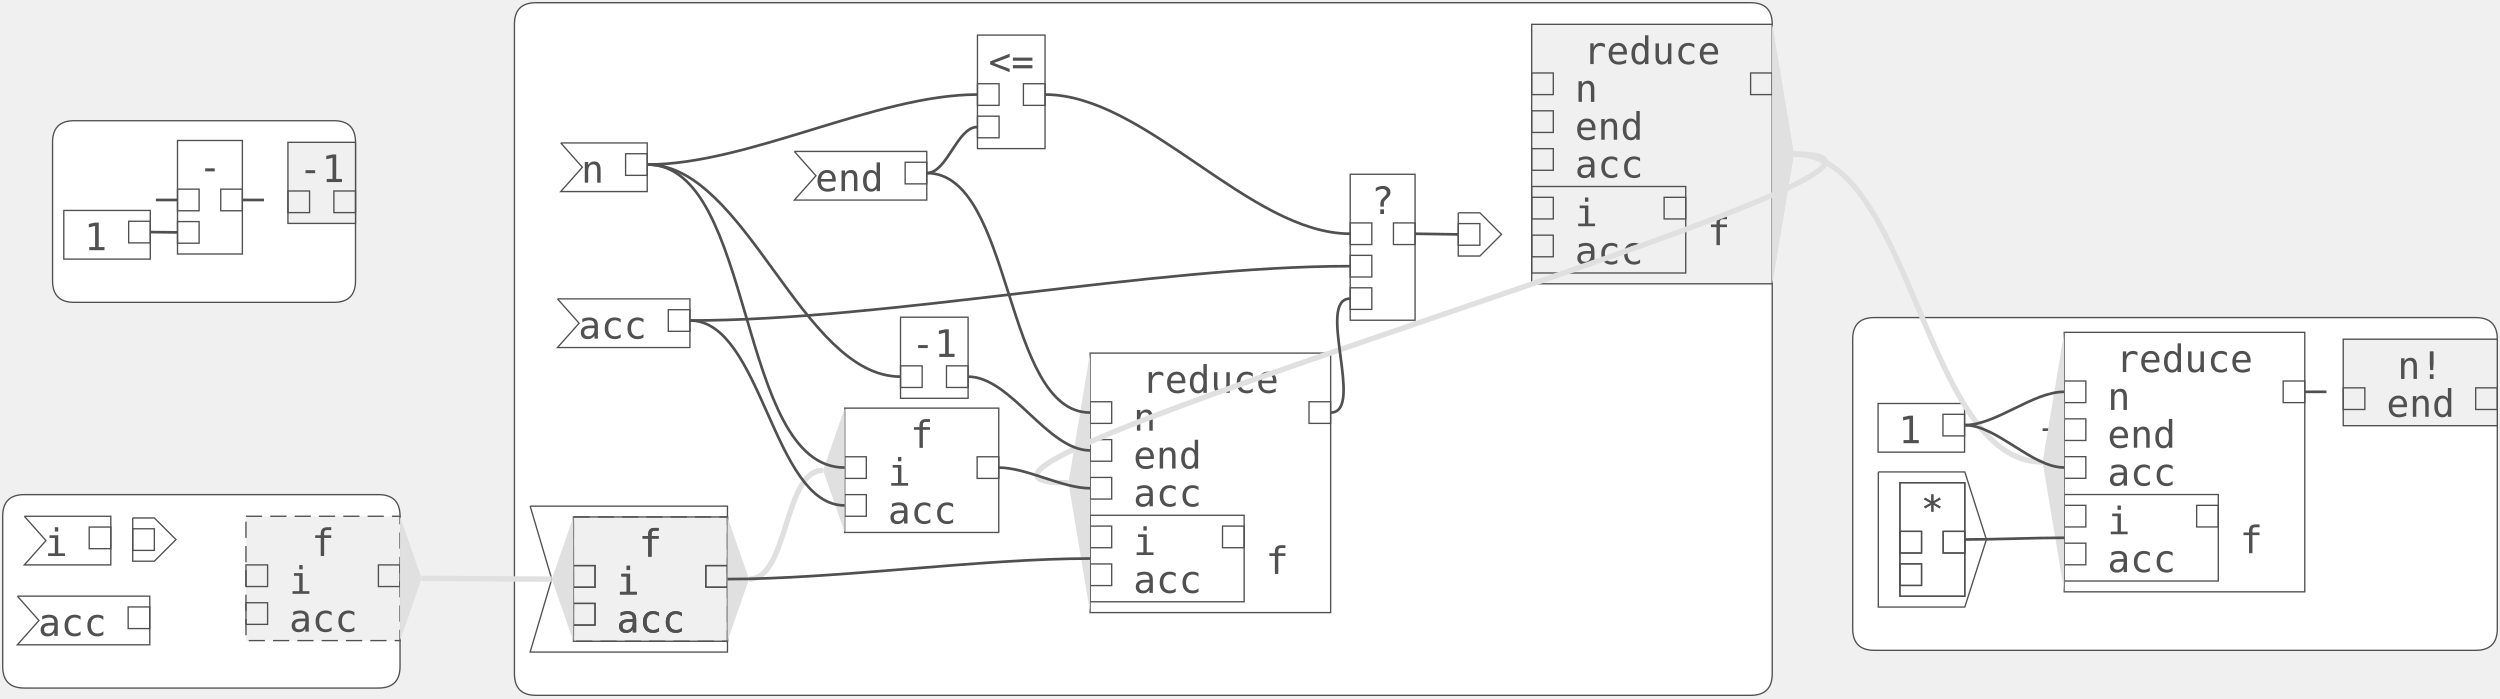
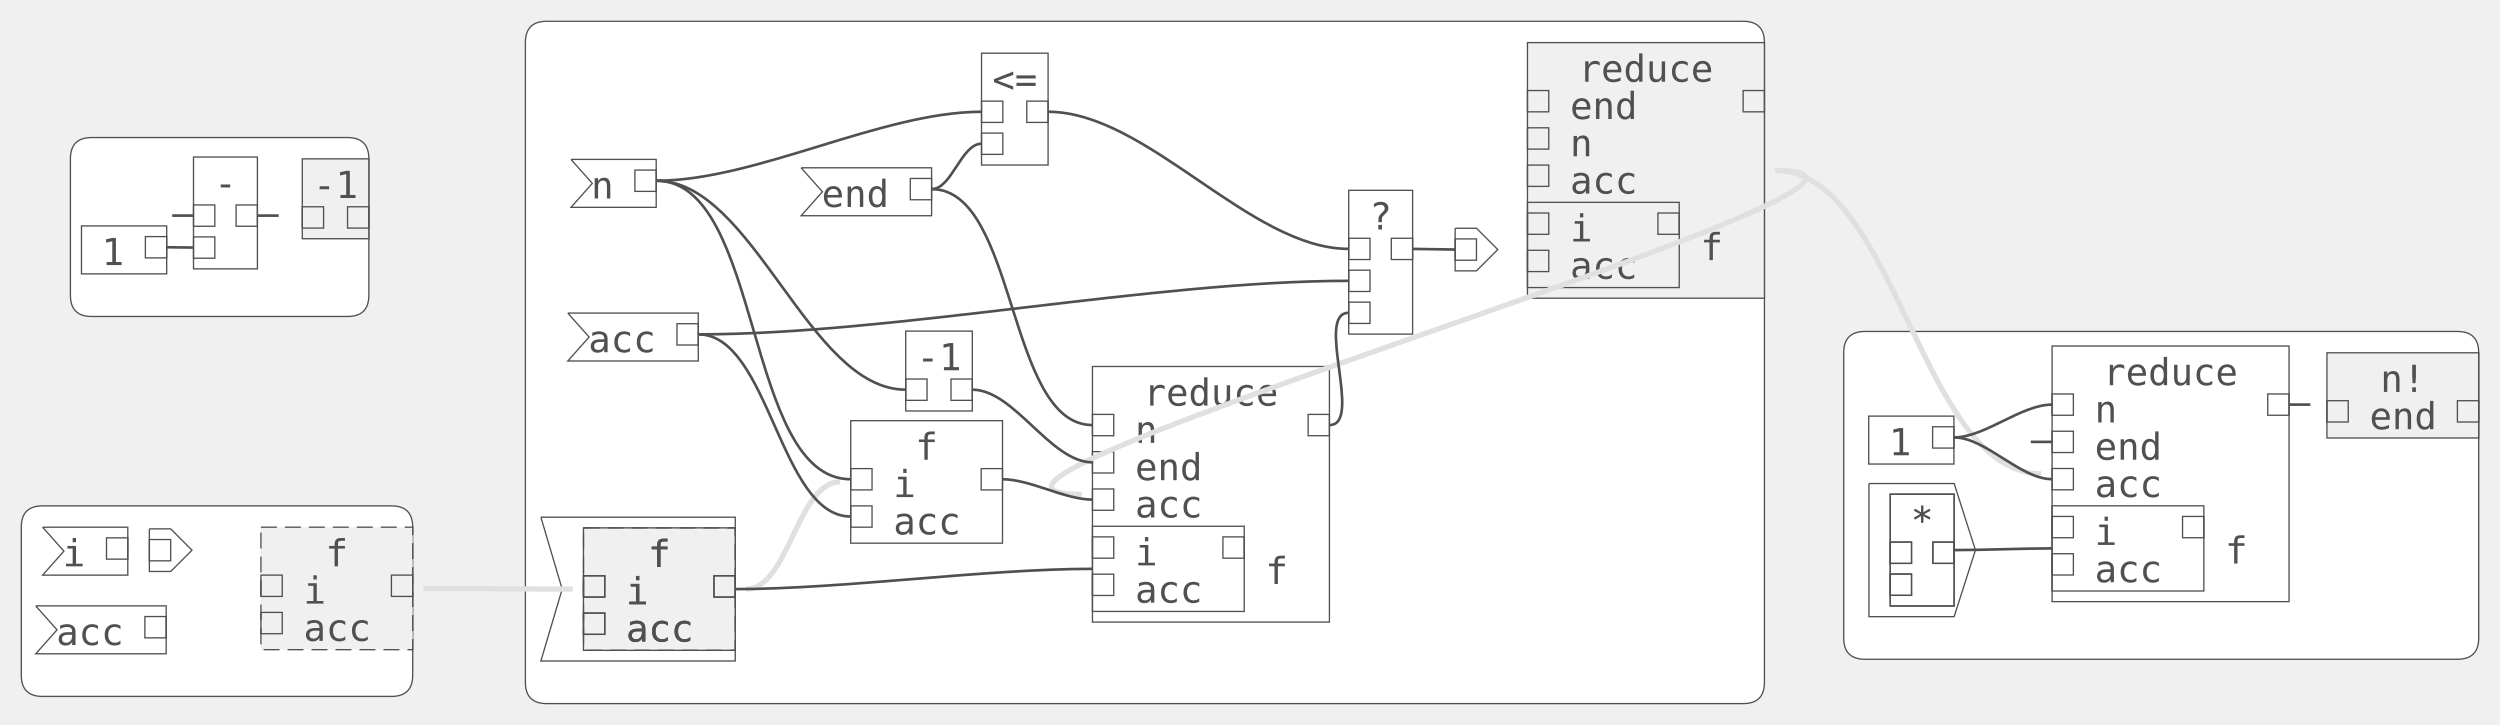
- <svg xmlns="http://www.w3.org/2000/svg" version="1.1" width="924.92" height="258.249">
+ <svg xmlns="http://www.w3.org/2000/svg" version="1.1" width="938.92" height="272.249">
  <defs />
-   <g transform="translate(-169.0523,-122.0293)">
+   <g transform="translate(-162.0523,-115.0293)">
    <g>
      <path fill="white" stroke="#505050" paint-order="fill stroke markers" d=" M 359.375 131.029 L 359.375 371.278 Q 359.375 379.278 367.375 379.278 L 816.719 379.278 Q 824.719 379.278 824.719 371.278 L 824.719 131.029 Q 824.719 123.029 816.719 123.029 L 367.375 123.029 Q 359.375 123.029 359.375 131.029" stroke-miterlimit="10" stroke-width="0.5" stroke-dasharray="" />
      <path fill="#F0F0F0" stroke="#505050" paint-order="fill stroke markers" d=" M 735.719 131.029 L 824.719 131.029 L 824.719 227.029 L 735.719 227.029 L 735.719 131.029 Z" stroke-miterlimit="10" stroke-width="0.5" stroke-dasharray="" />
      <path fill="none" stroke="none" />
      <text fill="#505050" stroke="none" font-family="monospace" font-size="14px" font-style="normal" font-weight="normal" text-decoration="normal" x="780.219" y="149.029" text-anchor="middle" dominant-baseline="text-after-edge">reduce</text>
      <path fill="none" stroke="#505050" paint-order="fill stroke markers" d=" M 735.719 149.029 L 743.719 149.029 L 743.719 157.029 L 735.719 157.029 L 735.719 149.029 Z" stroke-miterlimit="10" stroke-width="0.5" stroke-dasharray="" />
-       <text fill="#505050" stroke="none" font-family="monospace" font-size="14px" font-style="normal" font-weight="normal" text-decoration="normal" x="751.719" y="163.029" text-anchor="start" dominant-baseline="text-after-edge">n</text>
+       <text fill="#505050" stroke="none" font-family="monospace" font-size="14px" font-style="normal" font-weight="normal" text-decoration="normal" x="751.719" y="163.029" text-anchor="start" dominant-baseline="text-after-edge">end</text>
      <path fill="none" stroke="#505050" paint-order="fill stroke markers" d=" M 735.719 163.029 L 743.719 163.029 L 743.719 171.029 L 735.719 171.029 L 735.719 163.029 Z" stroke-miterlimit="10" stroke-width="0.5" stroke-dasharray="" />
-       <text fill="#505050" stroke="none" font-family="monospace" font-size="14px" font-style="normal" font-weight="normal" text-decoration="normal" x="751.719" y="177.029" text-anchor="start" dominant-baseline="text-after-edge">end</text>
+       <text fill="#505050" stroke="none" font-family="monospace" font-size="14px" font-style="normal" font-weight="normal" text-decoration="normal" x="751.719" y="177.029" text-anchor="start" dominant-baseline="text-after-edge">n</text>
      <path fill="none" stroke="#505050" paint-order="fill stroke markers" d=" M 735.719 177.029 L 743.719 177.029 L 743.719 185.029 L 735.719 185.029 L 735.719 177.029 Z" stroke-miterlimit="10" stroke-width="0.5" stroke-dasharray="" />
      <text fill="#505050" stroke="none" font-family="monospace" font-size="14px" font-style="normal" font-weight="normal" text-decoration="normal" x="751.719" y="191.029" text-anchor="start" dominant-baseline="text-after-edge">acc</text>
      <path fill="none" stroke="#505050" paint-order="fill stroke markers" d=" M 735.719 191.029 L 792.719 191.029 L 792.719 223.029 L 735.719 223.029 L 735.719 191.029 Z" stroke-miterlimit="10" stroke-width="0.5" stroke-dasharray="" />
      <path fill="none" stroke="none" />
      <path fill="none" stroke="#505050" paint-order="fill stroke markers" d=" M 735.719 195.029 L 743.719 195.029 L 743.719 203.029 L 735.719 203.029 L 735.719 195.029 Z" stroke-miterlimit="10" stroke-width="0.5" stroke-dasharray="" />
      <text fill="#505050" stroke="none" font-family="monospace" font-size="14px" font-style="normal" font-weight="normal" text-decoration="normal" x="751.719" y="209.029" text-anchor="start" dominant-baseline="text-after-edge">i</text>
      <path fill="none" stroke="#505050" paint-order="fill stroke markers" d=" M 735.719 209.029 L 743.719 209.029 L 743.719 217.029 L 735.719 217.029 L 735.719 209.029 Z" stroke-miterlimit="10" stroke-width="0.5" stroke-dasharray="" />
      <text fill="#505050" stroke="none" font-family="monospace" font-size="14px" font-style="normal" font-weight="normal" text-decoration="normal" x="751.719" y="223.029" text-anchor="start" dominant-baseline="text-after-edge">acc</text>
      <path fill="none" stroke="#505050" paint-order="fill stroke markers" d=" M 784.719 195.029 L 792.719 195.029 L 792.719 203.029 L 784.719 203.029 L 784.719 195.029 Z" stroke-miterlimit="10" stroke-width="0.5" stroke-dasharray="" />
      <text fill="#505050" stroke="none" font-family="monospace" font-size="14px" font-style="normal" font-weight="normal" text-decoration="normal" x="800.719" y="216.029" text-anchor="start" dominant-baseline="text-after-edge">f</text>
      <path fill="none" stroke="#505050" paint-order="fill stroke markers" d=" M 816.719 149.029 L 824.719 149.029 L 824.719 157.029 L 816.719 157.029 L 816.719 149.029 Z" stroke-miterlimit="10" stroke-width="0.5" stroke-dasharray="" />
      <path fill="white" stroke="#505050" paint-order="fill stroke markers" d=" M 668.584 186.506 L 692.584 186.506 L 692.584 240.506 L 668.584 240.506 L 668.584 186.506 Z" stroke-miterlimit="10" stroke-width="0.5" stroke-dasharray="" />
      <path fill="#F0F0F0" stroke="none" paint-order="stroke fill markers" d="" />
      <path fill="none" stroke="none" />
      <text fill="#505050" stroke="none" font-family="monospace" font-size="14px" font-style="normal" font-weight="normal" text-decoration="normal" x="680.584" y="204.506" text-anchor="middle" dominant-baseline="text-after-edge">?</text>
      <path fill="none" stroke="#505050" paint-order="fill stroke markers" d=" M 668.584 204.506 L 676.584 204.506 L 676.584 212.506 L 668.584 212.506 L 668.584 204.506 Z" stroke-miterlimit="10" stroke-width="0.5" stroke-dasharray="" />
      <path fill="none" stroke="#505050" paint-order="fill stroke markers" d=" M 668.584 216.506 L 676.584 216.506 L 676.584 224.506 L 668.584 224.506 L 668.584 216.506 Z" stroke-miterlimit="10" stroke-width="0.5" stroke-dasharray="" />
      <path fill="none" stroke="#505050" paint-order="fill stroke markers" d=" M 668.584 228.506 L 676.584 228.506 L 676.584 236.506 L 668.584 236.506 L 668.584 228.506 Z" stroke-miterlimit="10" stroke-width="0.5" stroke-dasharray="" />
      <path fill="none" stroke="#505050" paint-order="fill stroke markers" d=" M 684.584 204.506 L 692.584 204.506 L 692.584 212.506 L 684.584 212.506 L 684.584 204.506 Z" stroke-miterlimit="10" stroke-width="0.5" stroke-dasharray="" />
      <path fill="white" stroke="#505050" paint-order="fill stroke markers" d=" M 708.561 200.751 L 716.561 200.751 L 724.561 208.751 L 716.561 216.751 L 708.561 216.751 L 708.561 200.751" stroke-miterlimit="10" stroke-width="0.5" stroke-dasharray="" />
      <path fill="none" stroke="none" />
      <path fill="none" stroke="#505050" paint-order="fill stroke markers" d=" M 708.561 204.751 L 716.561 204.751 L 716.561 212.751 L 708.561 212.751 L 708.561 204.751 Z" stroke-miterlimit="10" stroke-width="0.5" stroke-dasharray="" />
      <path fill="white" stroke="#505050" paint-order="fill stroke markers" d=" M 375.301 232.605 L 424.301 232.605 L 424.301 250.605 L 375.301 250.605 L 383.301 241.605 L 375.301 232.605" stroke-miterlimit="10" stroke-width="0.5" stroke-dasharray="" />
      <path fill="none" stroke="none" />
      <path fill="none" stroke="#505050" paint-order="fill stroke markers" d=" M 416.301 236.605 L 424.301 236.605 L 424.301 244.605 L 416.301 244.605 L 416.301 236.605 Z" stroke-miterlimit="10" stroke-width="0.5" stroke-dasharray="" />
      <text fill="#505050" stroke="none" font-family="monospace" font-size="14px" font-style="normal" font-weight="normal" text-decoration="normal" x="408.301" y="250.605" text-anchor="end" dominant-baseline="text-after-edge">acc</text>
      <path fill="white" stroke="#505050" paint-order="fill stroke markers" d=" M 376.503 174.904 L 408.503 174.904 L 408.503 192.904 L 376.503 192.904 L 384.503 183.904 L 376.503 174.904" stroke-miterlimit="10" stroke-width="0.5" stroke-dasharray="" />
      <path fill="none" stroke="none" />
      <path fill="none" stroke="#505050" paint-order="fill stroke markers" d=" M 400.503 178.904 L 408.503 178.904 L 408.503 186.904 L 400.503 186.904 L 400.503 178.904 Z" stroke-miterlimit="10" stroke-width="0.5" stroke-dasharray="" />
      <text fill="#505050" stroke="none" font-family="monospace" font-size="14px" font-style="normal" font-weight="normal" text-decoration="normal" x="392.503" y="192.904" text-anchor="end" dominant-baseline="text-after-edge">n</text>
      <path fill="white" stroke="#505050" paint-order="fill stroke markers" d=" M 530.682 135.009 L 555.682 135.009 L 555.682 177.009 L 530.682 177.009 L 530.682 135.009 Z" stroke-miterlimit="10" stroke-width="0.5" stroke-dasharray="" />
      <path fill="#F0F0F0" stroke="none" paint-order="stroke fill markers" d="" />
      <path fill="none" stroke="none" />
      <text fill="#505050" stroke="none" font-family="monospace" font-size="14px" font-style="normal" font-weight="normal" text-decoration="normal" x="543.182" y="153.009" text-anchor="middle" dominant-baseline="text-after-edge">&lt;=</text>
      <path fill="none" stroke="#505050" paint-order="fill stroke markers" d=" M 530.682 153.009 L 538.682 153.009 L 538.682 161.009 L 530.682 161.009 L 530.682 153.009 Z" stroke-miterlimit="10" stroke-width="0.5" stroke-dasharray="" />
      <path fill="none" stroke="#505050" paint-order="fill stroke markers" d=" M 530.682 165.009 L 538.682 165.009 L 538.682 173.009 L 530.682 173.009 L 530.682 165.009 Z" stroke-miterlimit="10" stroke-width="0.5" stroke-dasharray="" />
      <path fill="none" stroke="#505050" paint-order="fill stroke markers" d=" M 547.682 153.009 L 555.682 153.009 L 555.682 161.009 L 547.682 161.009 L 547.682 153.009 Z" stroke-miterlimit="10" stroke-width="0.5" stroke-dasharray="" />
      <path fill="white" stroke="#505050" paint-order="fill stroke markers" d=" M 502.218 239.38 L 527.218 239.38 L 527.218 269.38 L 502.218 269.38 L 502.218 239.38 Z" stroke-miterlimit="10" stroke-width="0.5" stroke-dasharray="" />
      <path fill="#F0F0F0" stroke="none" paint-order="stroke fill markers" d="" />
      <path fill="none" stroke="none" />
      <text fill="#505050" stroke="none" font-family="monospace" font-size="14px" font-style="normal" font-weight="normal" text-decoration="normal" x="514.718" y="257.38" text-anchor="middle" dominant-baseline="text-after-edge">-1</text>
      <path fill="none" stroke="#505050" paint-order="fill stroke markers" d=" M 502.218 257.38 L 510.218 257.38 L 510.218 265.38 L 502.218 265.38 L 502.218 257.38 Z" stroke-miterlimit="10" stroke-width="0.5" stroke-dasharray="" />
      <path fill="none" stroke="#505050" paint-order="fill stroke markers" d=" M 519.218 257.38 L 527.218 257.38 L 527.218 265.38 L 519.218 265.38 L 519.218 257.38 Z" stroke-miterlimit="10" stroke-width="0.5" stroke-dasharray="" />
      <path fill="none" stroke="none" />
      <path fill="white" stroke="#505050" paint-order="fill stroke markers" d=" M 365.189 309.278 L 438.189 309.278 L 438.189 363.278 L 365.189 363.278 L 373.189 336.278 L 365.189 309.278" stroke-miterlimit="10" stroke-width="0.5" stroke-dasharray="" />
      <path fill="#F0F0F0" stroke="none" paint-order="stroke fill markers" d=" M 381.189 313.278 L 438.189 313.278 L 438.189 359.278 L 381.189 359.278 L 381.189 313.278 Z" />
      <path fill="none" stroke="none" />
      <path fill="none" stroke="#505050" paint-order="fill stroke markers" d=" M 381.189 313.278 L 438.189 313.278 L 438.189 359.278 L 381.189 359.278 L 381.189 313.278 Z" stroke-miterlimit="10" stroke-width="0.5" stroke-dasharray="" />
      <path fill="none" stroke="none" />
      <text fill="#505050" stroke="none" font-family="monospace" font-size="14px" font-style="normal" font-weight="normal" text-decoration="normal" x="409.689" y="331.278" text-anchor="middle" dominant-baseline="text-after-edge">f</text>
      <path fill="none" stroke="#505050" paint-order="fill stroke markers" d=" M 381.189 331.278 L 389.189 331.278 L 389.189 339.278 L 381.189 339.278 L 381.189 331.278 Z" stroke-miterlimit="10" stroke-width="0.5" stroke-dasharray="" />
      <text fill="#505050" stroke="none" font-family="monospace" font-size="14px" font-style="normal" font-weight="normal" text-decoration="normal" x="397.189" y="345.278" text-anchor="start" dominant-baseline="text-after-edge">i</text>
      <path fill="none" stroke="#505050" paint-order="fill stroke markers" d=" M 381.189 345.278 L 389.189 345.278 L 389.189 353.278 L 381.189 353.278 L 381.189 345.278 Z" stroke-miterlimit="10" stroke-width="0.5" stroke-dasharray="" />
      <text fill="#505050" stroke="none" font-family="monospace" font-size="14px" font-style="normal" font-weight="normal" text-decoration="normal" x="397.189" y="359.278" text-anchor="start" dominant-baseline="text-after-edge">acc</text>
      <path fill="none" stroke="#505050" paint-order="fill stroke markers" d=" M 430.189 331.278 L 438.189 331.278 L 438.189 339.278 L 430.189 339.278 L 430.189 331.278 Z" stroke-miterlimit="10" stroke-width="0.5" stroke-dasharray="" />
      <path fill="none" stroke="#505050" paint-order="fill stroke markers" d=" M 381.189 313.278 L 438.189 313.278 L 438.189 359.278 L 381.189 359.278 L 381.189 313.278 Z" stroke-miterlimit="10" stroke-width="0.5" stroke-dasharray="6,3" />
      <path fill="#F0F0F0" stroke="none" paint-order="stroke fill markers" d="" />
      <path fill="none" stroke="none" />
      <text fill="#505050" stroke="none" font-family="monospace" font-size="14px" font-style="normal" font-weight="normal" text-decoration="normal" x="409.689" y="331.278" text-anchor="middle" dominant-baseline="text-after-edge">f</text>
      <path fill="none" stroke="#505050" paint-order="fill stroke markers" d=" M 381.189 331.278 L 389.189 331.278 L 389.189 339.278 L 381.189 339.278 L 381.189 331.278 Z" stroke-miterlimit="10" stroke-width="0.5" stroke-dasharray="0" />
      <text fill="#505050" stroke="none" font-family="monospace" font-size="14px" font-style="normal" font-weight="normal" text-decoration="normal" x="397.189" y="345.278" text-anchor="start" dominant-baseline="text-after-edge">i</text>
      <path fill="none" stroke="#505050" paint-order="fill stroke markers" d=" M 381.189 345.278 L 389.189 345.278 L 389.189 353.278 L 381.189 353.278 L 381.189 345.278 Z" stroke-miterlimit="10" stroke-width="0.5" stroke-dasharray="0" />
      <text fill="#505050" stroke="none" font-family="monospace" font-size="14px" font-style="normal" font-weight="normal" text-decoration="normal" x="397.189" y="359.278" text-anchor="start" dominant-baseline="text-after-edge">acc</text>
      <path fill="none" stroke="#505050" paint-order="fill stroke markers" d=" M 430.189 331.278 L 438.189 331.278 L 438.189 339.278 L 430.189 339.278 L 430.189 331.278 Z" stroke-miterlimit="10" stroke-width="0.5" stroke-dasharray="0" />
      <path fill="white" stroke="#505050" paint-order="fill stroke markers" d=" M 481.561 273.023 L 538.561 273.023 L 538.561 319.023 L 481.561 319.023 L 481.561 273.023 Z" stroke-miterlimit="10" stroke-width="0.5" stroke-dasharray="0" />
      <path fill="#F0F0F0" stroke="none" paint-order="stroke fill markers" d="" />
      <path fill="none" stroke="none" />
      <text fill="#505050" stroke="none" font-family="monospace" font-size="14px" font-style="normal" font-weight="normal" text-decoration="normal" x="510.061" y="291.023" text-anchor="middle" dominant-baseline="text-after-edge">f</text>
      <path fill="none" stroke="#505050" paint-order="fill stroke markers" d=" M 481.561 291.023 L 489.561 291.023 L 489.561 299.023 L 481.561 299.023 L 481.561 291.023 Z" stroke-miterlimit="10" stroke-width="0.5" stroke-dasharray="0" />
      <text fill="#505050" stroke="none" font-family="monospace" font-size="14px" font-style="normal" font-weight="normal" text-decoration="normal" x="497.561" y="305.023" text-anchor="start" dominant-baseline="text-after-edge">i</text>
      <path fill="none" stroke="#505050" paint-order="fill stroke markers" d=" M 481.561 305.023 L 489.561 305.023 L 489.561 313.023 L 481.561 313.023 L 481.561 305.023 Z" stroke-miterlimit="10" stroke-width="0.5" stroke-dasharray="0" />
      <text fill="#505050" stroke="none" font-family="monospace" font-size="14px" font-style="normal" font-weight="normal" text-decoration="normal" x="497.561" y="319.023" text-anchor="start" dominant-baseline="text-after-edge">acc</text>
      <path fill="none" stroke="#505050" paint-order="fill stroke markers" d=" M 530.561 291.023 L 538.561 291.023 L 538.561 299.023 L 530.561 299.023 L 530.561 291.023 Z" stroke-miterlimit="10" stroke-width="0.5" stroke-dasharray="0" />
      <path fill="white" stroke="#505050" paint-order="fill stroke markers" d=" M 462.929 178.055 L 511.929 178.055 L 511.929 196.055 L 462.929 196.055 L 470.929 187.055 L 462.929 178.055" stroke-miterlimit="10" stroke-width="0.5" stroke-dasharray="0" />
      <path fill="none" stroke="none" />
      <path fill="none" stroke="#505050" paint-order="fill stroke markers" d=" M 503.929 182.055 L 511.929 182.055 L 511.929 190.055 L 503.929 190.055 L 503.929 182.055 Z" stroke-miterlimit="10" stroke-width="0.5" stroke-dasharray="0" />
      <text fill="#505050" stroke="none" font-family="monospace" font-size="14px" font-style="normal" font-weight="normal" text-decoration="normal" x="495.929" y="196.055" text-anchor="end" dominant-baseline="text-after-edge">end</text>
      <path fill="white" stroke="#505050" paint-order="fill stroke markers" d=" M 572.343 252.668 L 661.343 252.668 L 661.343 348.668 L 572.343 348.668 L 572.343 252.668 Z" stroke-miterlimit="10" stroke-width="0.5" stroke-dasharray="0" />
      <path fill="#F0F0F0" stroke="none" paint-order="stroke fill markers" d="" />
      <path fill="none" stroke="none" />
      <text fill="#505050" stroke="none" font-family="monospace" font-size="14px" font-style="normal" font-weight="normal" text-decoration="normal" x="616.843" y="270.668" text-anchor="middle" dominant-baseline="text-after-edge">reduce</text>
      <path fill="none" stroke="#505050" paint-order="fill stroke markers" d=" M 572.343 270.668 L 580.343 270.668 L 580.343 278.668 L 572.343 278.668 L 572.343 270.668 Z" stroke-miterlimit="10" stroke-width="0.5" stroke-dasharray="0" />
      <text fill="#505050" stroke="none" font-family="monospace" font-size="14px" font-style="normal" font-weight="normal" text-decoration="normal" x="588.343" y="284.668" text-anchor="start" dominant-baseline="text-after-edge">n</text>
      <path fill="none" stroke="#505050" paint-order="fill stroke markers" d=" M 572.343 284.668 L 580.343 284.668 L 580.343 292.668 L 572.343 292.668 L 572.343 284.668 Z" stroke-miterlimit="10" stroke-width="0.5" stroke-dasharray="0" />
      <text fill="#505050" stroke="none" font-family="monospace" font-size="14px" font-style="normal" font-weight="normal" text-decoration="normal" x="588.343" y="298.668" text-anchor="start" dominant-baseline="text-after-edge">end</text>
      <path fill="none" stroke="#505050" paint-order="fill stroke markers" d=" M 572.343 298.668 L 580.343 298.668 L 580.343 306.668 L 572.343 306.668 L 572.343 298.668 Z" stroke-miterlimit="10" stroke-width="0.5" stroke-dasharray="0" />
      <text fill="#505050" stroke="none" font-family="monospace" font-size="14px" font-style="normal" font-weight="normal" text-decoration="normal" x="588.343" y="312.668" text-anchor="start" dominant-baseline="text-after-edge">acc</text>
      <path fill="none" stroke="#505050" paint-order="fill stroke markers" d=" M 572.343 312.668 L 629.343 312.668 L 629.343 344.668 L 572.343 344.668 L 572.343 312.668 Z" stroke-miterlimit="10" stroke-width="0.5" stroke-dasharray="0" />
      <path fill="none" stroke="none" />
      <path fill="none" stroke="#505050" paint-order="fill stroke markers" d=" M 572.343 316.668 L 580.343 316.668 L 580.343 324.668 L 572.343 324.668 L 572.343 316.668 Z" stroke-miterlimit="10" stroke-width="0.5" stroke-dasharray="0" />
      <text fill="#505050" stroke="none" font-family="monospace" font-size="14px" font-style="normal" font-weight="normal" text-decoration="normal" x="588.343" y="330.668" text-anchor="start" dominant-baseline="text-after-edge">i</text>
      <path fill="none" stroke="#505050" paint-order="fill stroke markers" d=" M 572.343 330.668 L 580.343 330.668 L 580.343 338.668 L 572.343 338.668 L 572.343 330.668 Z" stroke-miterlimit="10" stroke-width="0.5" stroke-dasharray="0" />
      <text fill="#505050" stroke="none" font-family="monospace" font-size="14px" font-style="normal" font-weight="normal" text-decoration="normal" x="588.343" y="344.668" text-anchor="start" dominant-baseline="text-after-edge">acc</text>
      <path fill="none" stroke="#505050" paint-order="fill stroke markers" d=" M 621.343 316.668 L 629.343 316.668 L 629.343 324.668 L 621.343 324.668 L 621.343 316.668 Z" stroke-miterlimit="10" stroke-width="0.5" stroke-dasharray="0" />
      <text fill="#505050" stroke="none" font-family="monospace" font-size="14px" font-style="normal" font-weight="normal" text-decoration="normal" x="637.343" y="337.668" text-anchor="start" dominant-baseline="text-after-edge">f</text>
      <path fill="none" stroke="#505050" paint-order="fill stroke markers" d=" M 653.343 270.668 L 661.343 270.668 L 661.343 278.668 L 653.343 278.668 L 653.343 270.668 Z" stroke-miterlimit="10" stroke-width="0.5" stroke-dasharray="0" />
      <path fill="white" stroke="#505050" paint-order="fill stroke markers" d=" M 188.499 174.688 L 188.499 225.889 Q 188.499 233.889 196.499 233.889 L 292.579 233.889 Q 300.579 233.889 300.579 225.889 L 300.579 174.688 Q 300.579 166.688 292.579 166.688 L 196.499 166.688 Q 188.499 166.688 188.499 174.688" stroke-miterlimit="10" stroke-width="0.5" stroke-dasharray="0" />
      <path fill="#F0F0F0" stroke="#505050" paint-order="fill stroke markers" d=" M 275.579 174.688 L 300.579 174.688 L 300.579 204.688 L 275.579 204.688 L 275.579 174.688 Z" stroke-miterlimit="10" stroke-width="0.5" stroke-dasharray="0" />
      <path fill="none" stroke="none" />
      <text fill="#505050" stroke="none" font-family="monospace" font-size="14px" font-style="normal" font-weight="normal" text-decoration="normal" x="288.079" y="192.688" text-anchor="middle" dominant-baseline="text-after-edge">-1</text>
      <path fill="none" stroke="#505050" paint-order="fill stroke markers" d=" M 275.579 192.688 L 283.579 192.688 L 283.579 200.688 L 275.579 200.688 L 275.579 192.688 Z" stroke-miterlimit="10" stroke-width="0.5" stroke-dasharray="0" />
      <path fill="none" stroke="#505050" paint-order="fill stroke markers" d=" M 292.579 192.688 L 300.579 192.688 L 300.579 200.688 L 292.579 200.688 L 292.579 192.688 Z" stroke-miterlimit="10" stroke-width="0.5" stroke-dasharray="0" />
      <path fill="none" stroke="#505050" paint-order="fill stroke markers" d=" M 234.724 196.006 L 226.724 196.006 M 258.724 196.006 L 266.724 196.006" stroke-miterlimit="10" stroke-dasharray="0" />
      <path fill="white" stroke="#505050" paint-order="fill stroke markers" d=" M 234.724 174.006 L 258.724 174.006 L 258.724 216.006 L 234.724 216.006 L 234.724 174.006 Z" stroke-miterlimit="10" stroke-width="0.5" stroke-dasharray="0" />
      <path fill="#F0F0F0" stroke="none" paint-order="stroke fill markers" d="" />
      <path fill="none" stroke="none" />
      <text fill="#505050" stroke="none" font-family="monospace" font-size="14px" font-style="normal" font-weight="normal" text-decoration="normal" x="246.724" y="192.006" text-anchor="middle" dominant-baseline="text-after-edge">-</text>
      <path fill="none" stroke="#505050" paint-order="fill stroke markers" d=" M 234.724 192.006 L 242.724 192.006 L 242.724 200.006 L 234.724 200.006 L 234.724 192.006 Z" stroke-miterlimit="10" stroke-width="0.5" stroke-dasharray="0" />
      <path fill="none" stroke="#505050" paint-order="fill stroke markers" d=" M 234.724 204.006 L 242.724 204.006 L 242.724 212.006 L 234.724 212.006 L 234.724 204.006 Z" stroke-miterlimit="10" stroke-width="0.5" stroke-dasharray="0" />
      <path fill="none" stroke="#505050" paint-order="fill stroke markers" d=" M 250.724 192.006 L 258.724 192.006 L 258.724 200.006 L 250.724 200.006 L 250.724 192.006 Z" stroke-miterlimit="10" stroke-width="0.5" stroke-dasharray="0" />
      <path fill="white" stroke="#505050" paint-order="fill stroke markers" d=" M 192.654 199.889 L 224.654 199.889 L 224.654 217.889 L 192.654 217.889 L 192.654 199.889 Z" stroke-miterlimit="10" stroke-width="0.5" stroke-dasharray="0" />
      <path fill="#F0F0F0" stroke="none" paint-order="stroke fill markers" d="" />
      <path fill="none" stroke="none" />
      <path fill="none" stroke="#505050" paint-order="fill stroke markers" d=" M 216.654 203.889 L 224.654 203.889 L 224.654 211.889 L 216.654 211.889 L 216.654 203.889 Z" stroke-miterlimit="10" stroke-width="0.5" stroke-dasharray="0" />
      <text fill="#505050" stroke="none" font-family="monospace" font-size="14px" font-style="normal" font-weight="normal" text-decoration="normal" x="208.654" y="217.889" text-anchor="end" dominant-baseline="text-after-edge">1</text>
      <path fill="white" stroke="#505050" paint-order="fill stroke markers" d=" M 854.495 247.522 L 854.495 354.624 Q 854.495 362.624 862.495 362.624 L 1084.972 362.624 Q 1092.972 362.624 1092.972 354.624 L 1092.972 247.522 Q 1092.972 239.522 1084.972 239.522 L 862.495 239.522 Q 854.495 239.522 854.495 247.522" stroke-miterlimit="10" stroke-width="0.5" stroke-dasharray="0" />
      <path fill="#F0F0F0" stroke="#505050" paint-order="fill stroke markers" d=" M 1035.972 247.522 L 1092.972 247.522 L 1092.972 279.522 L 1035.972 279.522 L 1035.972 247.522 Z" stroke-miterlimit="10" stroke-width="0.5" stroke-dasharray="0" />
      <path fill="none" stroke="none" />
      <text fill="#505050" stroke="none" font-family="monospace" font-size="14px" font-style="normal" font-weight="normal" text-decoration="normal" x="1064.472" y="265.522" text-anchor="middle" dominant-baseline="text-after-edge">n!</text>
      <path fill="none" stroke="#505050" paint-order="fill stroke markers" d=" M 1035.972 265.522 L 1043.972 265.522 L 1043.972 273.522 L 1035.972 273.522 L 1035.972 265.522 Z" stroke-miterlimit="10" stroke-width="0.5" stroke-dasharray="0" />
      <text fill="#505050" stroke="none" font-family="monospace" font-size="14px" font-style="normal" font-weight="normal" text-decoration="normal" x="1051.972" y="279.522" text-anchor="start" dominant-baseline="text-after-edge">end</text>
      <path fill="none" stroke="#505050" paint-order="fill stroke markers" d=" M 1084.972 265.522 L 1092.972 265.522 L 1092.972 273.522 L 1084.972 273.522 L 1084.972 265.522 Z" stroke-miterlimit="10" stroke-width="0.5" stroke-dasharray="0" />
      <path fill="none" stroke="#505050" paint-order="fill stroke markers" d=" M 932.747 280.988 L 924.747 280.988 M 1021.747 266.988 L 1029.747 266.988" stroke-miterlimit="10" stroke-dasharray="0" />
      <path fill="white" stroke="#505050" paint-order="fill stroke markers" d=" M 863.883 271.308 L 895.883 271.308 L 895.883 289.308 L 863.883 289.308 L 863.883 271.308 Z" stroke-miterlimit="10" stroke-width="0.5" stroke-dasharray="0" />
      <path fill="#F0F0F0" stroke="none" paint-order="stroke fill markers" d="" />
      <path fill="none" stroke="none" />
      <path fill="none" stroke="#505050" paint-order="fill stroke markers" d=" M 887.883 275.308 L 895.883 275.308 L 895.883 283.308 L 887.883 283.308 L 887.883 275.308 Z" stroke-miterlimit="10" stroke-width="0.5" stroke-dasharray="0" />
      <text fill="#505050" stroke="none" font-family="monospace" font-size="14px" font-style="normal" font-weight="normal" text-decoration="normal" x="879.883" y="289.308" text-anchor="end" dominant-baseline="text-after-edge">1</text>
      <path fill="white" stroke="#505050" paint-order="fill stroke markers" d=" M 932.747 244.988 L 1021.747 244.988 L 1021.747 340.988 L 932.747 340.988 L 932.747 244.988 Z" stroke-miterlimit="10" stroke-width="0.5" stroke-dasharray="0" />
      <path fill="#F0F0F0" stroke="none" paint-order="stroke fill markers" d="" />
      <path fill="none" stroke="none" />
      <text fill="#505050" stroke="none" font-family="monospace" font-size="14px" font-style="normal" font-weight="normal" text-decoration="normal" x="977.247" y="262.988" text-anchor="middle" dominant-baseline="text-after-edge">reduce</text>
      <path fill="none" stroke="#505050" paint-order="fill stroke markers" d=" M 932.747 262.988 L 940.747 262.988 L 940.747 270.988 L 932.747 270.988 L 932.747 262.988 Z" stroke-miterlimit="10" stroke-width="0.5" stroke-dasharray="0" />
      <text fill="#505050" stroke="none" font-family="monospace" font-size="14px" font-style="normal" font-weight="normal" text-decoration="normal" x="948.747" y="276.988" text-anchor="start" dominant-baseline="text-after-edge">n</text>
      <path fill="none" stroke="#505050" paint-order="fill stroke markers" d=" M 932.747 276.988 L 940.747 276.988 L 940.747 284.988 L 932.747 284.988 L 932.747 276.988 Z" stroke-miterlimit="10" stroke-width="0.5" stroke-dasharray="0" />
      <text fill="#505050" stroke="none" font-family="monospace" font-size="14px" font-style="normal" font-weight="normal" text-decoration="normal" x="948.747" y="290.988" text-anchor="start" dominant-baseline="text-after-edge">end</text>
      <path fill="none" stroke="#505050" paint-order="fill stroke markers" d=" M 932.747 290.988 L 940.747 290.988 L 940.747 298.988 L 932.747 298.988 L 932.747 290.988 Z" stroke-miterlimit="10" stroke-width="0.5" stroke-dasharray="0" />
      <text fill="#505050" stroke="none" font-family="monospace" font-size="14px" font-style="normal" font-weight="normal" text-decoration="normal" x="948.747" y="304.988" text-anchor="start" dominant-baseline="text-after-edge">acc</text>
      <path fill="none" stroke="#505050" paint-order="fill stroke markers" d=" M 932.747 304.988 L 989.747 304.988 L 989.747 336.988 L 932.747 336.988 L 932.747 304.988 Z" stroke-miterlimit="10" stroke-width="0.5" stroke-dasharray="0" />
      <path fill="none" stroke="none" />
      <path fill="none" stroke="#505050" paint-order="fill stroke markers" d=" M 932.747 308.988 L 940.747 308.988 L 940.747 316.988 L 932.747 316.988 L 932.747 308.988 Z" stroke-miterlimit="10" stroke-width="0.5" stroke-dasharray="0" />
      <text fill="#505050" stroke="none" font-family="monospace" font-size="14px" font-style="normal" font-weight="normal" text-decoration="normal" x="948.747" y="322.988" text-anchor="start" dominant-baseline="text-after-edge">i</text>
      <path fill="none" stroke="#505050" paint-order="fill stroke markers" d=" M 932.747 322.988 L 940.747 322.988 L 940.747 330.988 L 932.747 330.988 L 932.747 322.988 Z" stroke-miterlimit="10" stroke-width="0.5" stroke-dasharray="0" />
      <text fill="#505050" stroke="none" font-family="monospace" font-size="14px" font-style="normal" font-weight="normal" text-decoration="normal" x="948.747" y="336.988" text-anchor="start" dominant-baseline="text-after-edge">acc</text>
      <path fill="none" stroke="#505050" paint-order="fill stroke markers" d=" M 981.747 308.988 L 989.747 308.988 L 989.747 316.988 L 981.747 316.988 L 981.747 308.988 Z" stroke-miterlimit="10" stroke-width="0.5" stroke-dasharray="0" />
      <text fill="#505050" stroke="none" font-family="monospace" font-size="14px" font-style="normal" font-weight="normal" text-decoration="normal" x="997.747" y="329.988" text-anchor="start" dominant-baseline="text-after-edge">f</text>
      <path fill="none" stroke="#505050" paint-order="fill stroke markers" d=" M 1013.747 262.988 L 1021.747 262.988 L 1021.747 270.988 L 1013.747 270.988 L 1013.747 262.988 Z" stroke-miterlimit="10" stroke-width="0.5" stroke-dasharray="0" />
      <path fill="none" stroke="none" />
      <path fill="white" stroke="#505050" paint-order="fill stroke markers" d=" M 863.965 296.624 L 895.965 296.624 L 903.965 321.624 L 895.965 346.624 L 863.965 346.624 L 863.965 296.624" stroke-miterlimit="10" stroke-width="0.5" stroke-dasharray="0" />
      <path fill="none" stroke="none" />
      <path fill="none" stroke="#505050" paint-order="fill stroke markers" d=" M 871.965 300.624 L 895.965 300.624 L 895.965 342.624 L 871.965 342.624 L 871.965 300.624 Z" stroke-miterlimit="10" stroke-width="0.5" stroke-dasharray="0" />
      <path fill="none" stroke="none" />
      <text fill="#505050" stroke="none" font-family="monospace" font-size="14px" font-style="normal" font-weight="normal" text-decoration="normal" x="883.965" y="318.624" text-anchor="middle" dominant-baseline="text-after-edge">*</text>
      <path fill="none" stroke="#505050" paint-order="fill stroke markers" d=" M 871.965 318.624 L 879.965 318.624 L 879.965 326.624 L 871.965 326.624 L 871.965 318.624 Z" stroke-miterlimit="10" stroke-width="0.5" stroke-dasharray="0" />
      <path fill="none" stroke="#505050" paint-order="fill stroke markers" d=" M 871.965 330.624 L 879.965 330.624 L 879.965 338.624 L 871.965 338.624 L 871.965 330.624 Z" stroke-miterlimit="10" stroke-width="0.5" stroke-dasharray="0" />
      <path fill="none" stroke="#505050" paint-order="fill stroke markers" d=" M 887.965 318.624 L 895.965 318.624 L 895.965 326.624 L 887.965 326.624 L 887.965 318.624 Z" stroke-miterlimit="10" stroke-width="0.5" stroke-dasharray="0" />
      <path fill="none" stroke="#505050" paint-order="fill stroke markers" d=" M 871.965 300.624 L 895.965 300.624 L 895.965 342.624 L 871.965 342.624 L 871.965 300.624 Z" stroke-miterlimit="10" stroke-width="0.5" stroke-dasharray="0" />
      <path fill="#F0F0F0" stroke="none" paint-order="stroke fill markers" d="" />
      <path fill="none" stroke="none" />
      <text fill="#505050" stroke="none" font-family="monospace" font-size="14px" font-style="normal" font-weight="normal" text-decoration="normal" x="883.965" y="318.624" text-anchor="middle" dominant-baseline="text-after-edge">*</text>
      <path fill="none" stroke="#505050" paint-order="fill stroke markers" d=" M 871.965 318.624 L 879.965 318.624 L 879.965 326.624 L 871.965 326.624 L 871.965 318.624 Z" stroke-miterlimit="10" stroke-width="0.5" stroke-dasharray="0" />
      <path fill="none" stroke="#505050" paint-order="fill stroke markers" d=" M 871.965 330.624 L 879.965 330.624 L 879.965 338.624 L 871.965 338.624 L 871.965 330.624 Z" stroke-miterlimit="10" stroke-width="0.5" stroke-dasharray="0" />
      <path fill="none" stroke="#505050" paint-order="fill stroke markers" d=" M 887.965 318.624 L 895.965 318.624 L 895.965 326.624 L 887.965 326.624 L 887.965 318.624 Z" stroke-miterlimit="10" stroke-width="0.5" stroke-dasharray="0" />
      <path fill="white" stroke="#505050" paint-order="fill stroke markers" d=" M 170.052 313.026 L 170.052 368.583 Q 170.052 376.583 178.052 376.583 L 309.052 376.583 Q 317.052 376.583 317.052 368.583 L 317.052 313.026 Q 317.052 305.026 309.052 305.026 L 178.052 305.026 Q 170.052 305.026 170.052 313.026" stroke-miterlimit="10" stroke-width="0.5" stroke-dasharray="0" />
      <path fill="#F0F0F0" stroke="#505050" paint-order="fill stroke markers" d=" M 260.052 313.026 L 317.052 313.026 L 317.052 359.026 L 260.052 359.026 L 260.052 313.026 Z" stroke-miterlimit="10" stroke-width="0.5" stroke-dasharray="6,3" />
      <path fill="none" stroke="none" />
      <text fill="#505050" stroke="none" font-family="monospace" font-size="14px" font-style="normal" font-weight="normal" text-decoration="normal" x="288.552" y="331.026" text-anchor="middle" dominant-baseline="text-after-edge">f</text>
      <path fill="none" stroke="#505050" paint-order="fill stroke markers" d=" M 260.052 331.026 L 268.052 331.026 L 268.052 339.026 L 260.052 339.026 L 260.052 331.026 Z" stroke-miterlimit="10" stroke-width="0.5" stroke-dasharray="0" />
      <text fill="#505050" stroke="none" font-family="monospace" font-size="14px" font-style="normal" font-weight="normal" text-decoration="normal" x="276.052" y="345.026" text-anchor="start" dominant-baseline="text-after-edge">i</text>
      <path fill="none" stroke="#505050" paint-order="fill stroke markers" d=" M 260.052 345.026 L 268.052 345.026 L 268.052 353.026 L 260.052 353.026 L 260.052 345.026 Z" stroke-miterlimit="10" stroke-width="0.5" stroke-dasharray="0" />
      <text fill="#505050" stroke="none" font-family="monospace" font-size="14px" font-style="normal" font-weight="normal" text-decoration="normal" x="276.052" y="359.026" text-anchor="start" dominant-baseline="text-after-edge">acc</text>
      <path fill="none" stroke="#505050" paint-order="fill stroke markers" d=" M 309.052 331.026 L 317.052 331.026 L 317.052 339.026 L 309.052 339.026 L 309.052 331.026 Z" stroke-miterlimit="10" stroke-width="0.5" stroke-dasharray="0" />
      <path fill="white" stroke="#505050" paint-order="fill stroke markers" d=" M 178.052 313.026 L 210.052 313.026 L 210.052 331.026 L 178.052 331.026 L 186.052 322.026 L 178.052 313.026" stroke-miterlimit="10" stroke-width="0.5" stroke-dasharray="0" />
      <path fill="none" stroke="none" />
      <path fill="none" stroke="#505050" paint-order="fill stroke markers" d=" M 202.052 317.026 L 210.052 317.026 L 210.052 325.026 L 202.052 325.026 L 202.052 317.026 Z" stroke-miterlimit="10" stroke-width="0.5" stroke-dasharray="0" />
      <text fill="#505050" stroke="none" font-family="monospace" font-size="14px" font-style="normal" font-weight="normal" text-decoration="normal" x="194.052" y="331.026" text-anchor="end" dominant-baseline="text-after-edge">i</text>
      <path fill="white" stroke="#505050" paint-order="fill stroke markers" d=" M 175.467 342.583 L 224.467 342.583 L 224.467 360.583 L 175.467 360.583 L 183.467 351.583 L 175.467 342.583" stroke-miterlimit="10" stroke-width="0.5" stroke-dasharray="0" />
      <path fill="none" stroke="none" />
      <path fill="none" stroke="#505050" paint-order="fill stroke markers" d=" M 216.467 346.583 L 224.467 346.583 L 224.467 354.583 L 216.467 354.583 L 216.467 346.583 Z" stroke-miterlimit="10" stroke-width="0.5" stroke-dasharray="0" />
      <text fill="#505050" stroke="none" font-family="monospace" font-size="14px" font-style="normal" font-weight="normal" text-decoration="normal" x="208.467" y="360.583" text-anchor="end" dominant-baseline="text-after-edge">acc</text>
      <path fill="white" stroke="#505050" paint-order="fill stroke markers" d=" M 218.153 313.658 L 226.153 313.658 L 234.153 321.658 L 226.153 329.658 L 218.153 329.658 L 218.153 313.658" stroke-miterlimit="10" stroke-width="0.5" stroke-dasharray="0" />
      <path fill="none" stroke="none" />
      <path fill="none" stroke="#505050" paint-order="fill stroke markers" d=" M 218.153 317.658 L 226.153 317.658 L 226.153 325.658 L 218.153 325.658 L 218.153 317.658 Z" stroke-miterlimit="10" stroke-width="0.5" stroke-dasharray="0" />
-       <path fill="#e0e0e0" stroke="none" paint-order="stroke fill markers" d=" M 325.052 336.026 L 317.052 313.026 L 317.052 359.026 Z M 373.189 336.278 L 381.189 313.278 L 381.189 359.278 Z" />
-       <path fill="none" stroke="none" />
-       <path fill="none" stroke="#e0e0e0" paint-order="fill stroke markers" d=" M 325.052 336.026 C 339.493 336.026 358.748 336.278 373.189 336.278" stroke-miterlimit="10" stroke-width="2" stroke-dasharray="0" />
-       <path fill="#e0e0e0" stroke="none" paint-order="stroke fill markers" d=" M 446.189 336.278 L 438.189 313.278 L 438.189 359.278 Z M 473.561 296.023 L 481.561 273.023 L 481.561 319.023 Z" />
-       <path fill="none" stroke="none" />
-       <path fill="none" stroke="#e0e0e0" paint-order="fill stroke markers" d=" M 446.189 336.278 C 460.793 336.278 458.957 296.023 473.561 296.023" stroke-miterlimit="10" stroke-width="2" stroke-dasharray="0" />
-       <path fill="#e0e0e0" stroke="none" paint-order="stroke fill markers" d=" M 832.719 179.029 L 824.719 131.029 L 824.719 227.029 Z M 564.343 300.668 L 572.343 252.668 L 572.343 348.668 Z" />
-       <path fill="none" stroke="none" />
-       <path fill="none" stroke="#e0e0e0" paint-order="fill stroke markers" d=" M 832.719 179.029 C 921.116 179.029 475.946 300.668 564.343 300.668" stroke-miterlimit="10" stroke-width="2" stroke-dasharray="0" />
-       <path fill="#e0e0e0" stroke="none" paint-order="stroke fill markers" d=" M 832.719 179.029 L 824.719 131.029 L 824.719 227.029 Z M 924.747 292.988 L 932.747 244.988 L 932.747 340.988 Z" />
-       <path fill="none" stroke="none" />
-       <path fill="none" stroke="#e0e0e0" paint-order="fill stroke markers" d=" M 832.719 179.029 C 876.663 179.029 880.804 292.988 924.747 292.988" stroke-miterlimit="10" stroke-width="2" stroke-dasharray="0" />
+       <path fill="none" stroke="none" />
+       <path fill="none" stroke="#e0e0e0" paint-order="fill stroke markers" d=" M 321.052 336.026 C 337.893 336.026 360.348 336.278 377.189 336.278" stroke-miterlimit="10" stroke-width="2" stroke-dasharray="0" />
+       <path fill="none" stroke="none" />
+       <path fill="none" stroke="#e0e0e0" paint-order="fill stroke markers" d=" M 442.189 336.278 C 458.265 336.278 461.484 296.023 477.561 296.023" stroke-miterlimit="10" stroke-width="2" stroke-dasharray="0" />
+       <path fill="none" stroke="none" />
+       <path fill="none" stroke="#e0e0e0" paint-order="fill stroke markers" d=" M 828.719 179.029 C 914.936 179.029 482.126 300.668 568.343 300.668" stroke-miterlimit="10" stroke-width="2" stroke-dasharray="0" />
+       <path fill="none" stroke="none" />
+       <path fill="none" stroke="#e0e0e0" paint-order="fill stroke markers" d=" M 828.719 179.029 C 874.209 179.029 883.258 292.988 928.747 292.988" stroke-miterlimit="10" stroke-width="2" stroke-dasharray="0" />
      <path fill="none" stroke="#505050" paint-order="fill stroke markers" d=" M 511.929 186.055 C 519.532 186.055 523.079 169.009 530.682 169.009" stroke-miterlimit="10" stroke-dasharray="0" />
      <path fill="none" stroke="#505050" paint-order="fill stroke markers" d=" M 408.503 182.904 C 445.971 182.904 493.214 157.009 530.682 157.009" stroke-miterlimit="10" stroke-dasharray="0" />
      <path fill="none" stroke="#505050" paint-order="fill stroke markers" d=" M 692.584 208.506 C 697.378 208.506 703.767 208.751 708.561 208.751" stroke-miterlimit="10" stroke-dasharray="0" />
      <path fill="none" stroke="#505050" paint-order="fill stroke markers" d=" M 424.301 240.605 C 497.833 240.605 595.052 220.506 668.584 220.506" stroke-miterlimit="10" stroke-dasharray="0" />
      <path fill="none" stroke="#505050" paint-order="fill stroke markers" d=" M 555.682 157.009 C 592.91 157.009 631.357 208.506 668.584 208.506" stroke-miterlimit="10" stroke-dasharray="0" />
      <path fill="none" stroke="#505050" paint-order="fill stroke markers" d=" M 661.343 274.668 C 674.176 274.668 655.751 232.506 668.584 232.506" stroke-miterlimit="10" stroke-dasharray="0" />
      <path fill="none" stroke="#505050" paint-order="fill stroke markers" d=" M 438.189 336.278 C 478.5 336.278 532.032 328.668 572.343 328.668" stroke-miterlimit="10" stroke-dasharray="0" />
      <path fill="none" stroke="#505050" paint-order="fill stroke markers" d=" M 408.503 182.904 C 448.649 182.904 441.415 295.023 481.561 295.023" stroke-miterlimit="10" stroke-dasharray="0" />
      <path fill="none" stroke="#505050" paint-order="fill stroke markers" d=" M 424.301 240.605 C 451.066 240.605 454.796 309.023 481.561 309.023" stroke-miterlimit="10" stroke-dasharray="0" />
      <path fill="none" stroke="#505050" paint-order="fill stroke markers" d=" M 538.561 295.023 C 548.952 295.023 561.952 302.668 572.343 302.668" stroke-miterlimit="10" stroke-dasharray="0" />
      <path fill="none" stroke="#505050" paint-order="fill stroke markers" d=" M 408.503 182.904 C 445.173 182.904 465.548 261.38 502.218 261.38" stroke-miterlimit="10" stroke-dasharray="0" />
      <path fill="none" stroke="#505050" paint-order="fill stroke markers" d=" M 527.218 261.38 C 543.038 261.38 556.522 288.668 572.343 288.668" stroke-miterlimit="10" stroke-dasharray="0" />
      <path fill="none" stroke="#505050" paint-order="fill stroke markers" d=" M 511.929 186.055 C 544.103 186.055 540.168 274.668 572.343 274.668" stroke-miterlimit="10" stroke-dasharray="0" />
      <path fill="none" stroke="#505050" paint-order="fill stroke markers" d=" M 224.654 207.889 C 227.675 207.889 231.703 208.006 234.724 208.006" stroke-miterlimit="10" stroke-dasharray="0" />
      <path fill="none" stroke="#505050" paint-order="fill stroke markers" d=" M 895.883 279.308 C 907.901 279.308 920.729 294.988 932.747 294.988" stroke-miterlimit="10" stroke-dasharray="0" />
      <path fill="none" stroke="#505050" paint-order="fill stroke markers" d=" M 895.883 279.308 C 907.543 279.308 921.087 266.988 932.747 266.988" stroke-miterlimit="10" stroke-dasharray="0" />
      <path fill="none" stroke="#505050" paint-order="fill stroke markers" d=" M 895.965 321.624 C 907.001 321.624 921.711 320.988 932.747 320.988" stroke-miterlimit="10" stroke-dasharray="0" />
    </g>
  </g>
</svg>
